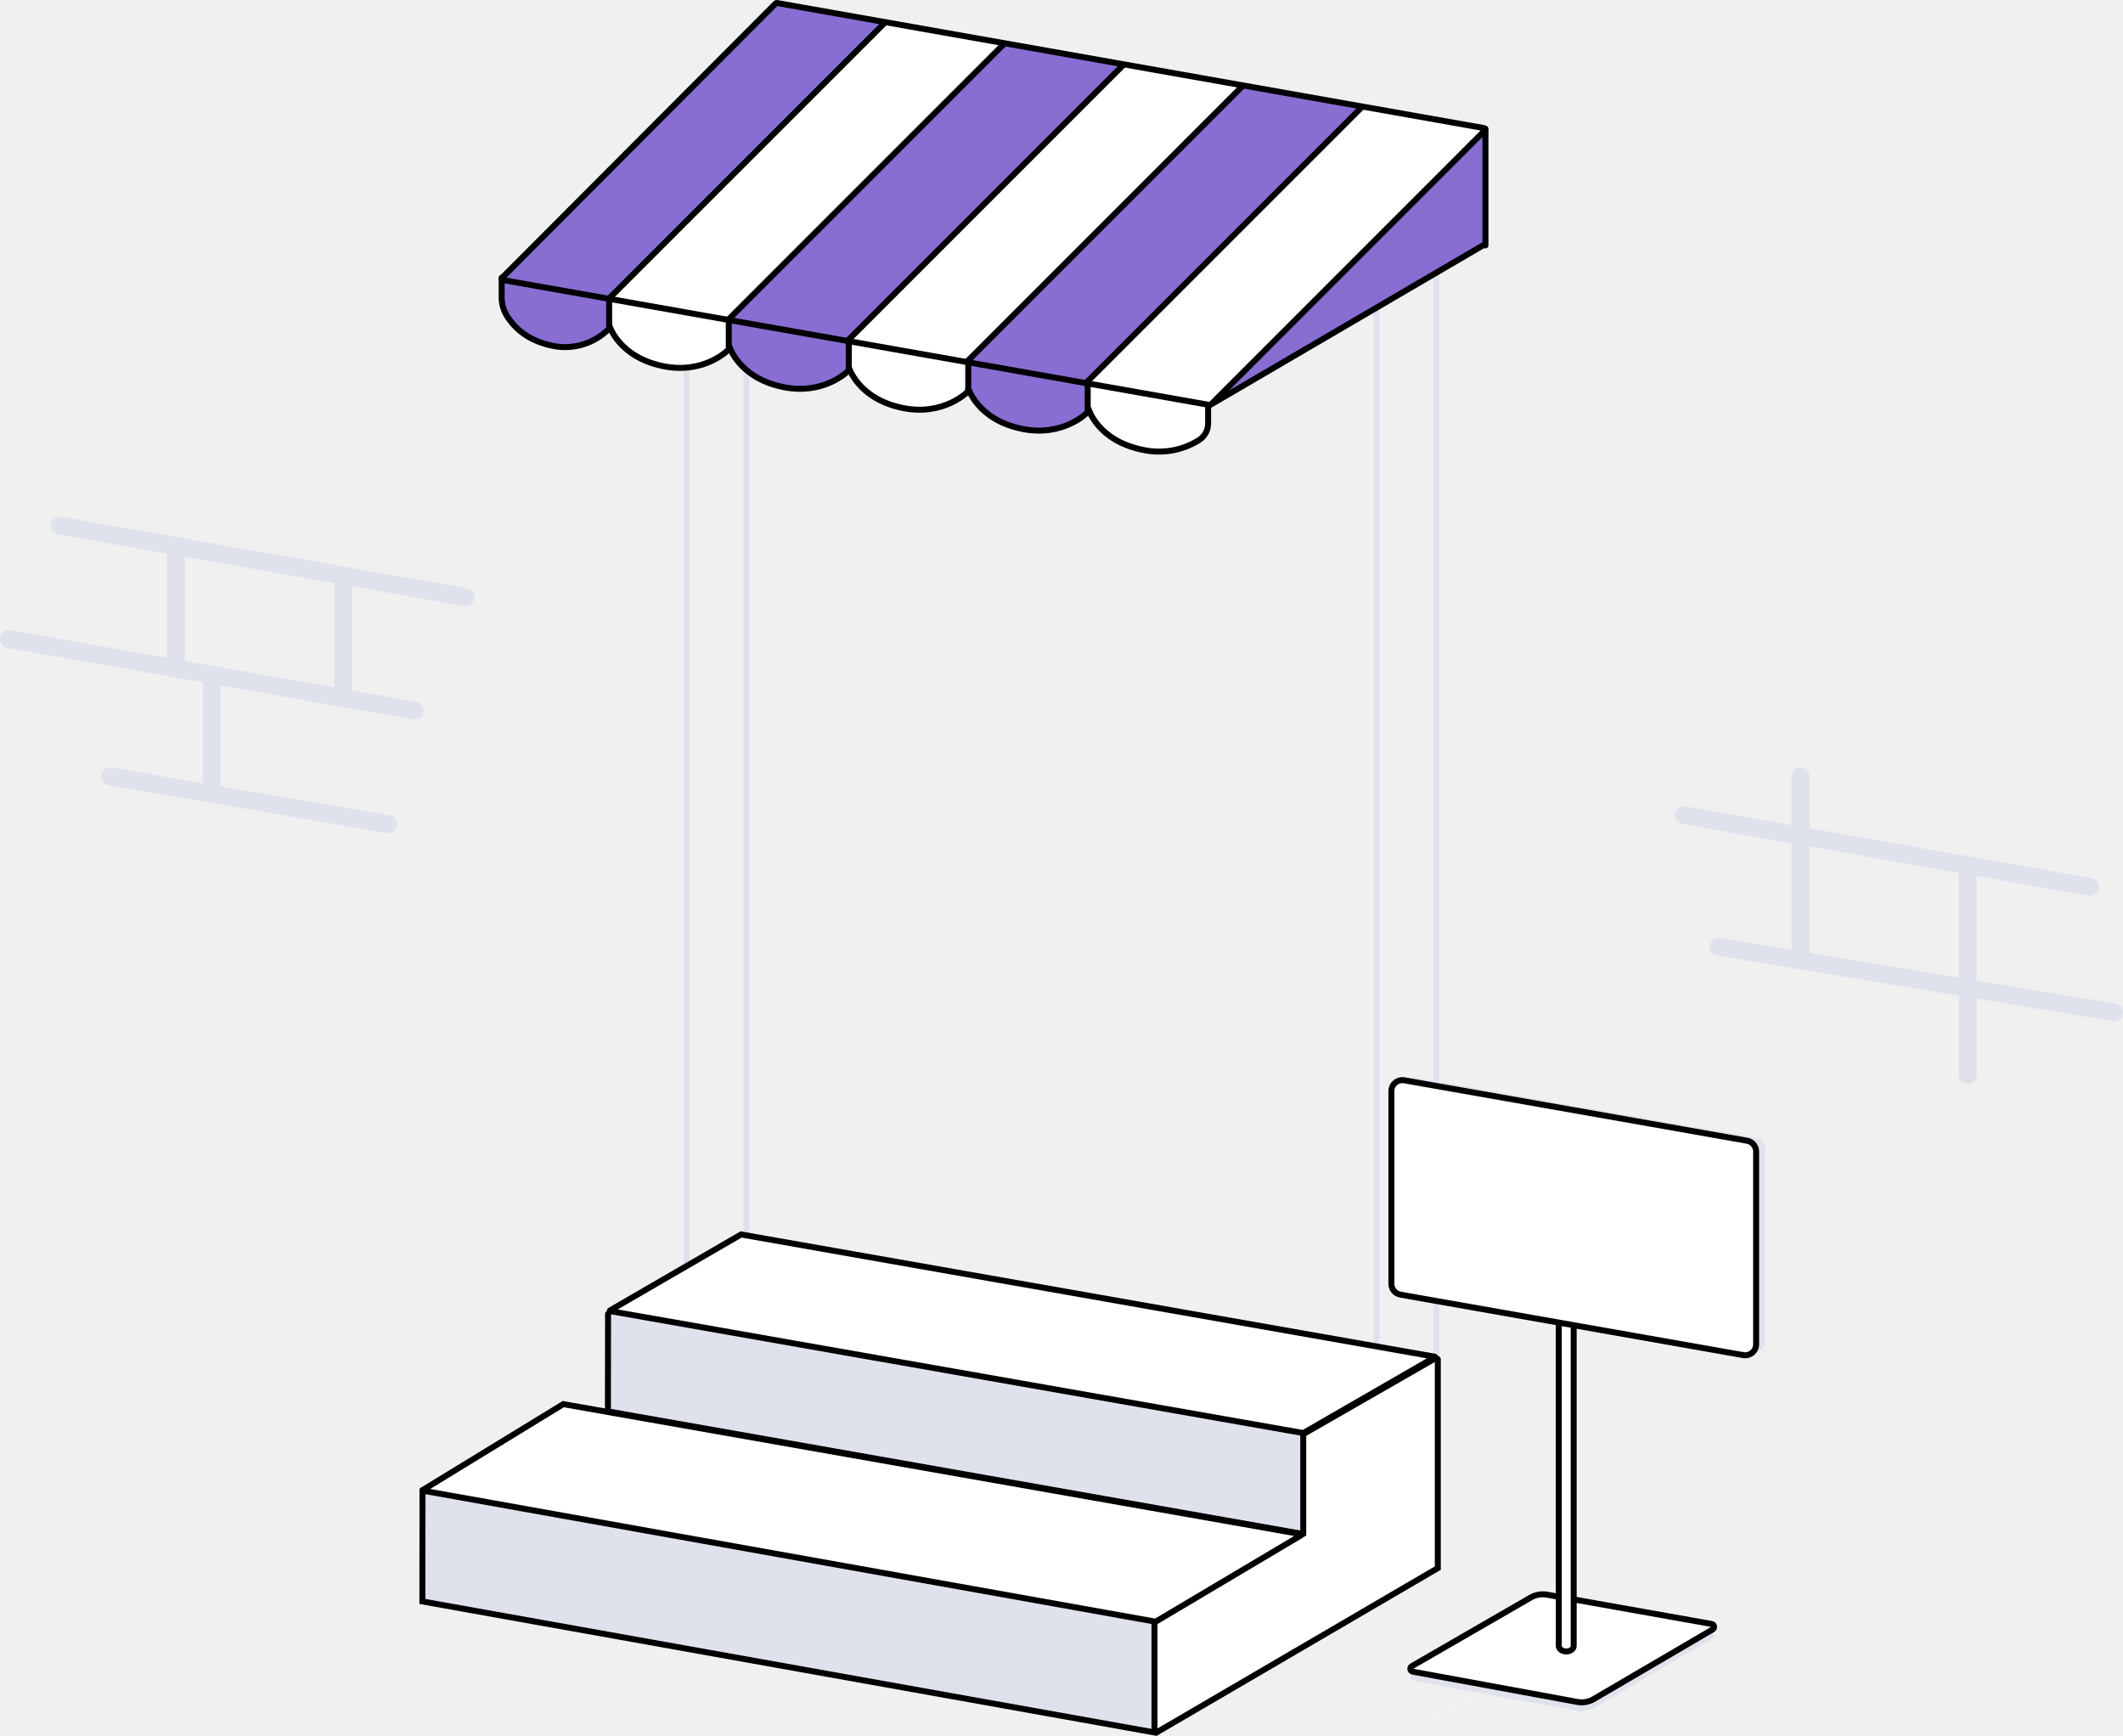
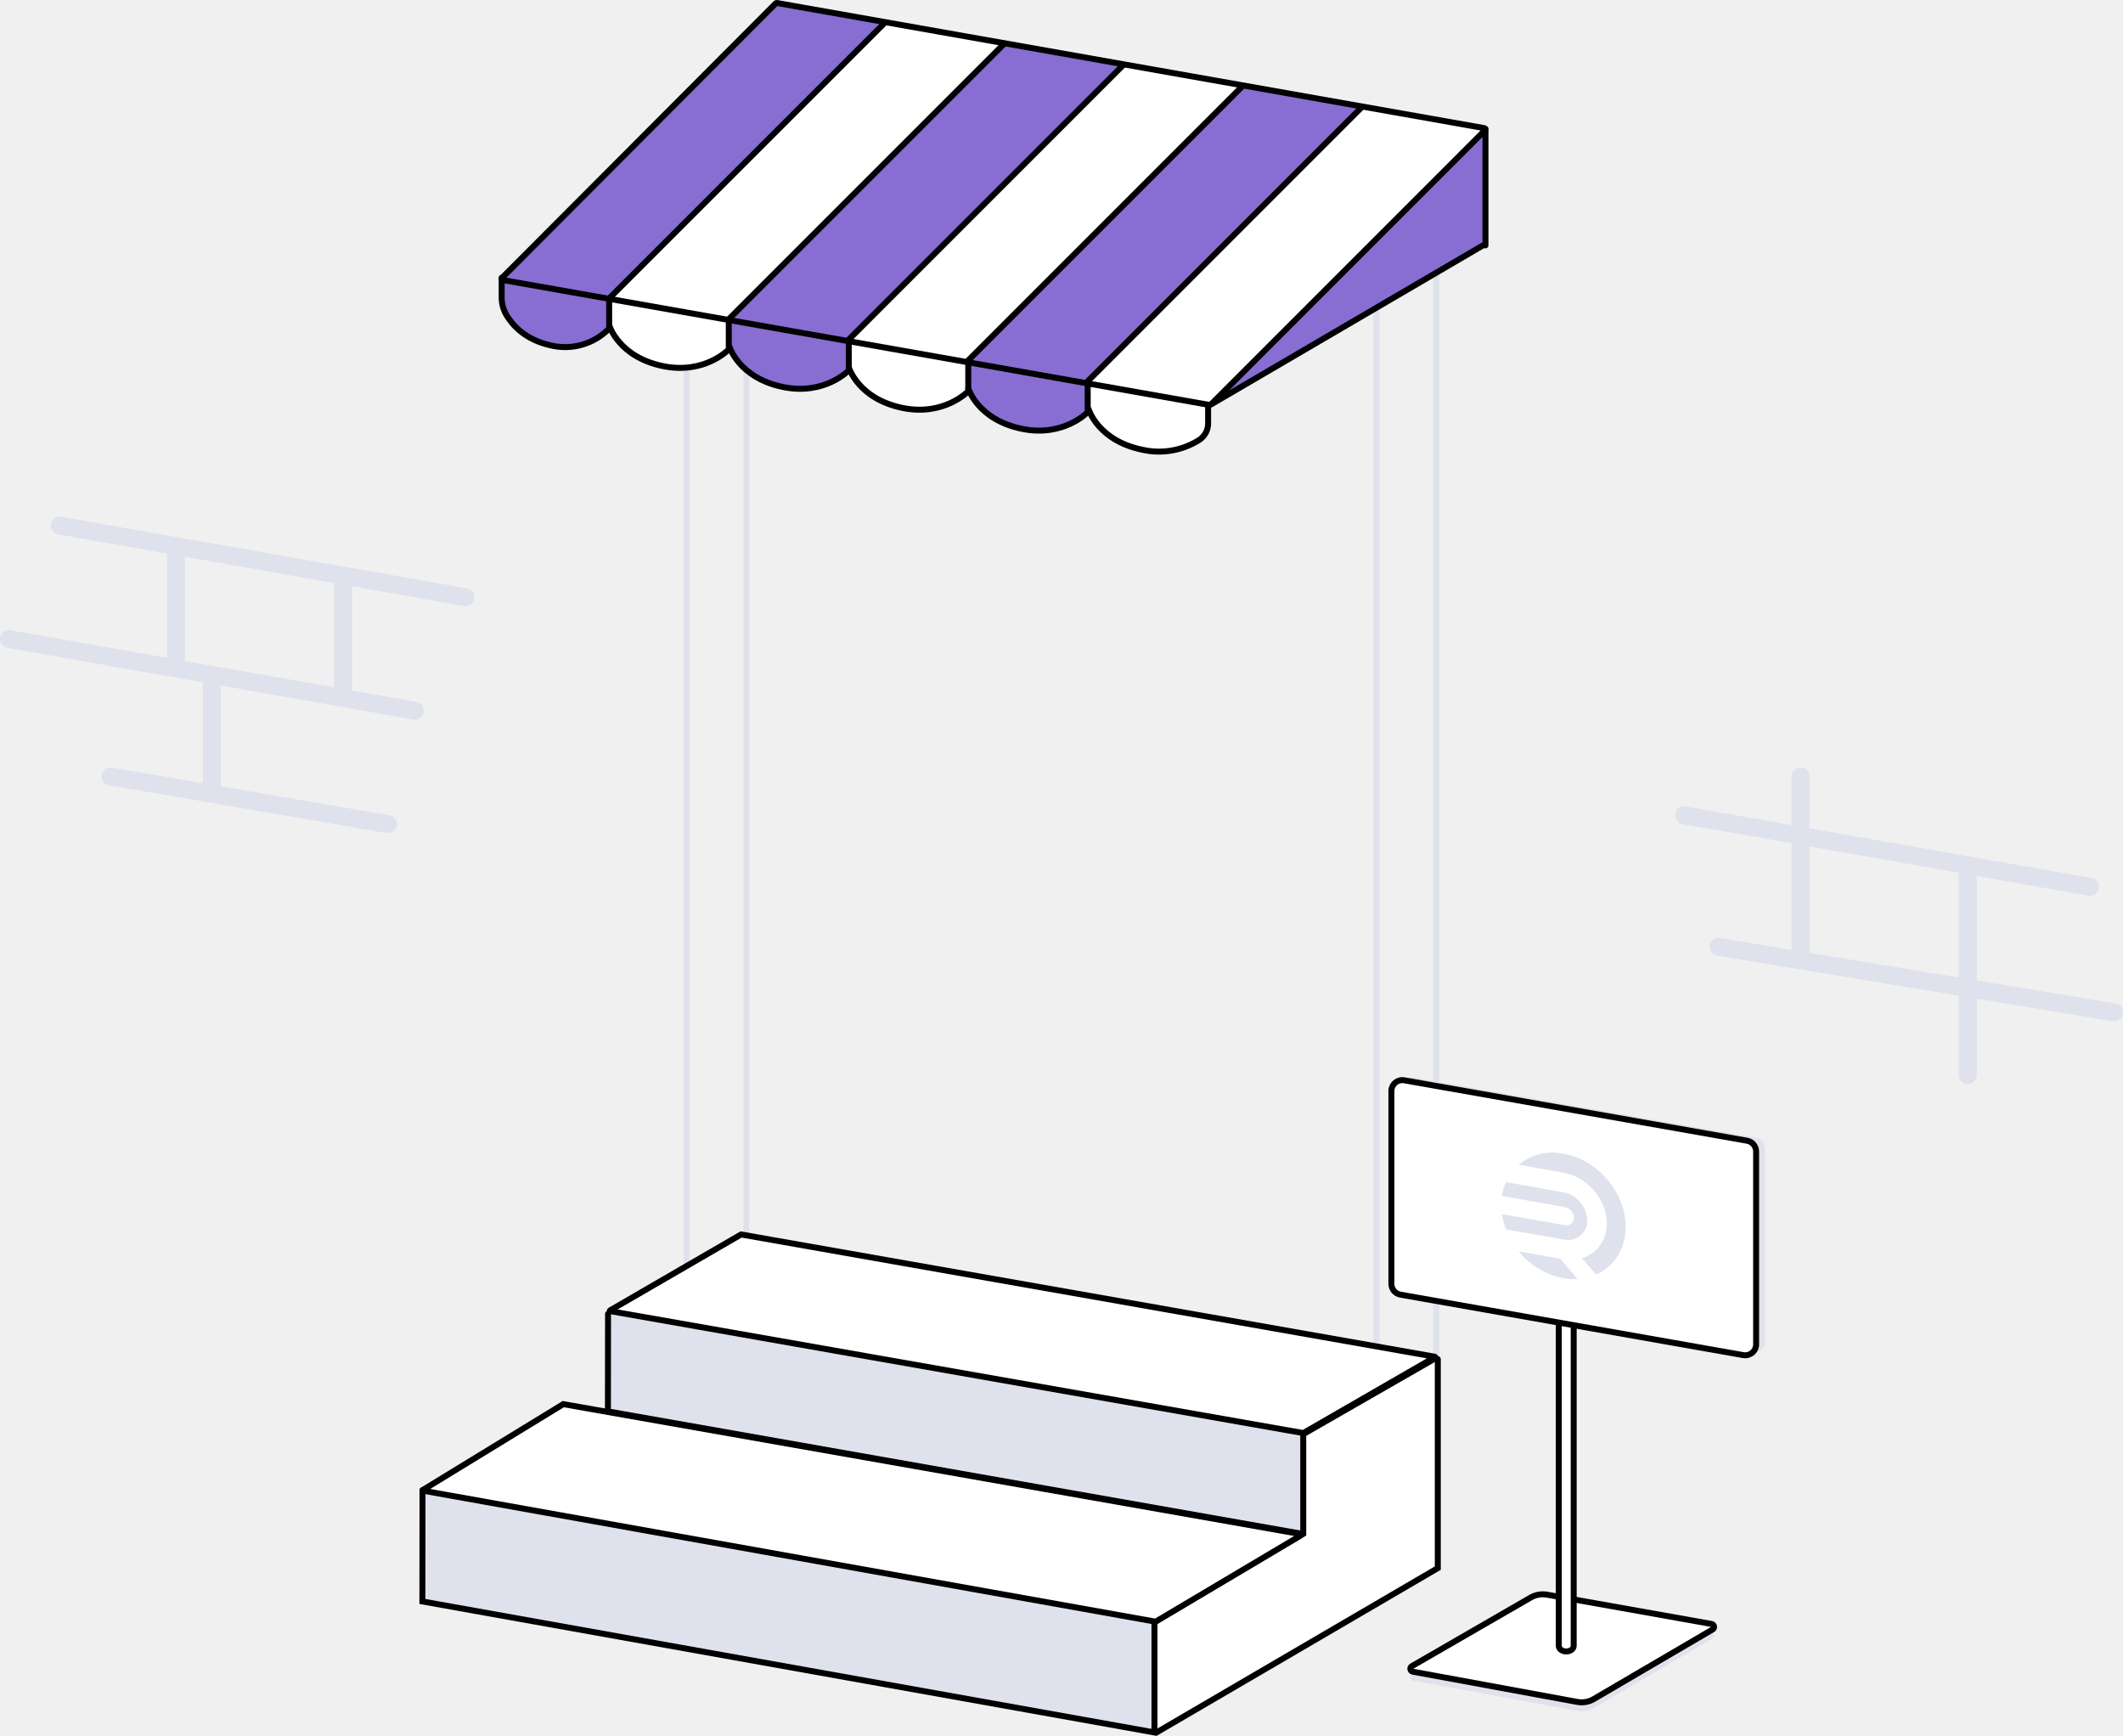
<svg xmlns="http://www.w3.org/2000/svg" viewBox="0 0 710.95 581.23">
  <defs>
    <style>.cls-1,.cls-2,.cls-4,.cls-7,.cls-8{fill:none;}.cls-2,.cls-4{stroke:#dfe2ec;}.cls-2,.cls-8{stroke-linecap:round;}.cls-10,.cls-2,.cls-4,.cls-7,.cls-8{stroke-miterlimit:10;}.cls-2{stroke-width:6px;}.cls-3{clip-path:url(#clip-path);}.cls-10,.cls-4,.cls-7,.cls-8{stroke-width:2px;}.cls-10,.cls-5{fill:#fff;}.cls-6{fill:#886dd2;}.cls-10,.cls-7,.cls-8{stroke:#000;}.cls-9{fill:#dfe2ec;}</style>
    <clipPath id="clip-path" transform="translate(0 0)">
      <rect class="cls-1" width="710.95" height="581.23" />
    </clipPath>
  </defs>
  <g id="Layer_2" data-name="Layer 2">
    <g id="Layer_1-2" data-name="Layer 1">
      <line class="cls-2" x1="20" y1="175.98" x2="155.9" y2="199.95" />
      <g class="cls-3">
        <line class="cls-2" x1="3" y1="213.98" x2="138.9" y2="237.95" />
      </g>
      <line class="cls-2" x1="36.95" y1="259.96" x2="129.9" y2="275.95" />
      <line class="cls-2" x1="58.95" y1="182.96" x2="58.95" y2="222.96" />
      <line class="cls-2" x1="114.95" y1="192.96" x2="114.95" y2="232.96" />
      <line class="cls-2" x1="70.95" y1="227.96" x2="70.95" y2="264.96" />
      <g class="cls-3">
        <line class="cls-2" x1="564" y1="272.98" x2="699.9" y2="296.95" />
        <line class="cls-2" x1="575.49" y1="317.02" x2="707.95" y2="338.96" />
      </g>
      <line class="cls-2" x1="602.95" y1="259.96" x2="602.95" y2="319.96" />
      <line class="cls-2" x1="658.95" y1="289.96" x2="658.95" y2="359.96" />
      <line class="cls-4" x1="460.95" y1="82.05" x2="460.95" y2="529.96" />
      <line class="cls-4" x1="480.95" y1="58.96" x2="480.95" y2="506.88" />
      <line class="cls-4" x1="249.95" y1="13.96" x2="249.95" y2="463.78" />
      <line class="cls-4" x1="229.95" y1="123.15" x2="229.95" y2="486.96" />
      <g class="cls-3">
        <path class="cls-5" d="M259.78,1.13,168.15,93a.45.45,0,0,0,.25.77L405.07,135.6a.42.42,0,0,0,.4-.13l91.79-91.81a.45.45,0,0,0-.25-.77L260.19,1a.47.47,0,0,0-.41.12" transform="translate(0 0)" />
        <path class="cls-6" d="M204,101v9a20.6,20.6,0,0,1-19.89,5.57c-8.25-1.91-12.46-6.65-14.47-10a11.68,11.68,0,0,1-1.64-6V93L260,1l36,6Z" transform="translate(0 0)" />
        <path class="cls-5" d="M244.05,108v9s-8.1,8.5-22.1,5.57c-14.82-3.09-17.9-13.57-17.9-13.57V100L296,8h2.83L314,10.8l17,2.83,5,1Z" transform="translate(0 0)" />
        <path class="cls-6" d="M284.25,115v9s-8.1,8.5-22.1,5.57c-14.82-3.09-17.9-13.57-17.9-13.57l-.2-8.86L336,14.63l40,6.84Z" transform="translate(0 0)" />
        <path class="cls-5" d="M324.25,122v9s-8.1,8.5-22.1,5.57c-14.82-3.09-17.9-13.57-17.9-13.57-.3,0-.3-8-.3-8l93.33-93.34L416,29l-92,93" transform="translate(0 0)" />
        <path class="cls-6" d="M364.25,129v9s-8.1,8.5-22.1,5.57c-14.82-3.09-17.9-13.57-17.9-13.57-.3,0,0-8.67,0-8.67L416,29l39,7Z" transform="translate(0 0)" />
        <path class="cls-5" d="M404.55,136v5.77a6.59,6.59,0,0,1-3,5.56,25.22,25.22,0,0,1-19.12,3.24c-14.82-3.09-17.9-13.57-17.9-13.57l-.6-8L456.62,35.3,497,43Z" transform="translate(0 0)" />
        <polygon class="cls-6" points="496.95 81.97 497.26 43.66 407.62 134.3 496.95 81.97" />
      </g>
      <g class="cls-3">
        <path class="cls-7" d="M259.78,1.13,168.15,93a.45.45,0,0,0,.25.77L405.07,135.6a.42.42,0,0,0,.4-.13l91.79-91.81a.45.45,0,0,0-.25-.77L260.19,1A.47.47,0,0,0,259.78,1.13Z" transform="translate(0 0)" />
        <line class="cls-8" x1="296.21" y1="7.71" x2="204.28" y2="99.63" />
        <line class="cls-8" x1="244.29" y1="106.63" x2="336.21" y2="14.71" />
        <line class="cls-8" x1="284.29" y1="113.63" x2="376.21" y2="21.71" />
        <line class="cls-8" x1="324.29" y1="120.63" x2="416.21" y2="28.71" />
        <line class="cls-8" x1="364.29" y1="127.63" x2="456.21" y2="35.71" />
        <line class="cls-8" x1="497.45" y1="43.17" x2="497.45" y2="82.17" />
        <line class="cls-8" x1="405.99" y1="135.17" x2="496.95" y2="81.97" />
        <path class="cls-8" d="M204,101v9a20.6,20.6,0,0,1-19.89,5.57c-8.25-1.91-12.46-6.65-14.47-10a11.68,11.68,0,0,1-1.64-6V93" transform="translate(0 0)" />
        <path class="cls-8" d="M204.05,109s3.08,10.48,17.9,13.57c14,2.93,22.1-5.57,22.1-5.57v-9" transform="translate(0 0)" />
        <path class="cls-8" d="M244.25,116s3.08,10.48,17.9,13.57c14,2.93,22.1-5.57,22.1-5.57v-9" transform="translate(0 0)" />
        <path class="cls-8" d="M284.25,123s3.08,10.48,17.9,13.57c14,2.93,22.1-5.57,22.1-5.57v-9" transform="translate(0 0)" />
        <path class="cls-8" d="M324.25,130s3.08,10.48,17.9,13.57c14,2.93,22.1-5.57,22.1-5.57v-9" transform="translate(0 0)" />
        <path class="cls-8" d="M364.55,137s3.08,10.48,17.9,13.57a25.22,25.22,0,0,0,19.12-3.24,6.59,6.59,0,0,0,3-5.56V136" transform="translate(0 0)" />
      </g>
      <polygon class="cls-5" points="247.95 412.96 203.95 438.96 203.95 472.96 188.95 469.96 140.95 498.96 140.95 535.97 383.94 579.71 388.65 578.98 480.95 524.97 480.95 454.96 247.95 412.96" />
      <polygon class="cls-9" points="203.95 439.96 203.95 472.96 435.95 513.97 435.95 479.96 203.95 439.96" />
      <polygon class="cls-9" points="141.95 499.96 140.95 535.97 385.95 579.97 386.95 542.97 141.95 499.96" />
      <g class="cls-3">
        <polyline class="cls-8" points="141.49 498.96 141.45 536.22 387.14 580.18 481.49 525.06 481.49 455.09" />
        <path class="cls-7" d="M435.64,514.11,387,543,141.53,499.11a.09.09,0,0,1,0-.17l47.1-28.79,247,43.52A.24.24,0,0,1,435.64,514.11Z" transform="translate(0 0)" />
        <line class="cls-7" x1="386.61" y1="579.71" x2="386.61" y2="542.74" />
        <path class="cls-7" d="M481,454.85a.14.14,0,0,0-.2-.12l-44.3,25.43a.15.15,0,0,0-.07.12v33.94" transform="translate(0 0)" />
      </g>
      <polyline class="cls-8" points="436.38 513.64 203.58 472.59 203.62 439.93" />
      <g class="cls-3">
        <path class="cls-7" d="M480.46,454.46l-44,25.38L204.28,439a.12.12,0,0,1,0-.22l43.89-25.44,232.3,40.93A.09.09,0,0,1,480.46,454.46Z" transform="translate(0 0)" />
      </g>
      <g class="cls-3">
        <path class="cls-5" d="M516.49,554.28,478.2,576.39a.08.08,0,0,0,0,.14" transform="translate(0 0)" />
        <path class="cls-9" d="M472.71,560.94l39.84-23a8.1,8.1,0,0,1,5.45-1l55.28,9.84a1,1,0,0,1,.32,1.77l-39.83,23.32a8,8,0,0,1-5.53,1L473,562.71A1,1,0,0,1,472.71,560.94Z" transform="translate(0 0)" />
        <path class="cls-10" d="M472.71,557.94l39.84-23a8.1,8.1,0,0,1,5.45-1l55.28,9.84a1,1,0,0,1,.32,1.77l-39.83,23.32a8,8,0,0,1-5.53,1L473,559.71A1,1,0,0,1,472.71,557.94Z" transform="translate(0 0)" />
        <path class="cls-5" d="M522,433V551.09c0,1,1.12,1.88,2.5,1.88s2.5-.84,2.5-1.88V433" transform="translate(0 0)" />
        <path class="cls-7" d="M522,433V551.09c0,1,1.12,1.88,2.5,1.88s2.5-.84,2.5-1.88V433" transform="translate(0 0)" />
        <path class="cls-9" d="M472,432.5l114.79,20.24a3.66,3.66,0,0,0,4.3-3.61V384.57a3.67,3.67,0,0,0-3-3.61L473.25,360.72a3.67,3.67,0,0,0-4.3,3.61v64.56a3.67,3.67,0,0,0,3,3.61" transform="translate(0 0)" />
        <path class="cls-5" d="M469,433.5l114.79,20.24a3.66,3.66,0,0,0,4.3-3.61V385.57a3.67,3.67,0,0,0-3-3.61L470.25,361.72a3.67,3.67,0,0,0-4.3,3.61v64.56a3.67,3.67,0,0,0,3,3.61" transform="translate(0 0)" />
        <path class="cls-7" d="M469,433.5l114.79,20.24a3.66,3.66,0,0,0,4.3-3.61V385.57a3.67,3.67,0,0,0-3-3.61L470.25,361.72a3.67,3.67,0,0,0-4.3,3.61v64.56A3.67,3.67,0,0,0,469,433.5Z" transform="translate(0 0)" />
      </g>
+       <path class="cls-9" d="M508.6,419a25.43,25.43,0,0,0,15,9,20.81,20.81,0,0,0,4.74.3l-5.86-6.84Z" transform="translate(0 0)" />
+       <path class="cls-9" d="M523.57,386.29a17.86,17.86,0,0,0-15,3.71l15,2.64c8,1.41,14.49,9,14.49,17h0c0,5.78-3.38,10.17-8.27,11.63l4.7,5.49c6-2.62,9.91-8.5,9.91-16C544.4,399.29,535.08,388.32,523.57,386.29Z" transform="translate(0 0)" />
+       <path class="cls-9" d="M531.52,408.53a9.86,9.86,0,0,0-7.9-9.3l-19.33-3.41a18.2,18.2,0,0,0-1.34,4.64l21.14,3.73a3.77,3.77,0,0,1,3,3.56h0a2.48,2.48,0,0,1-3,2.5L503,406.52a24,24,0,0,0,1.34,5.12l19.33,3.4a6.46,6.46,0,0,0,7.9-6.51Z" transform="translate(0 0)" />
    </g>
  </g>
</svg>
